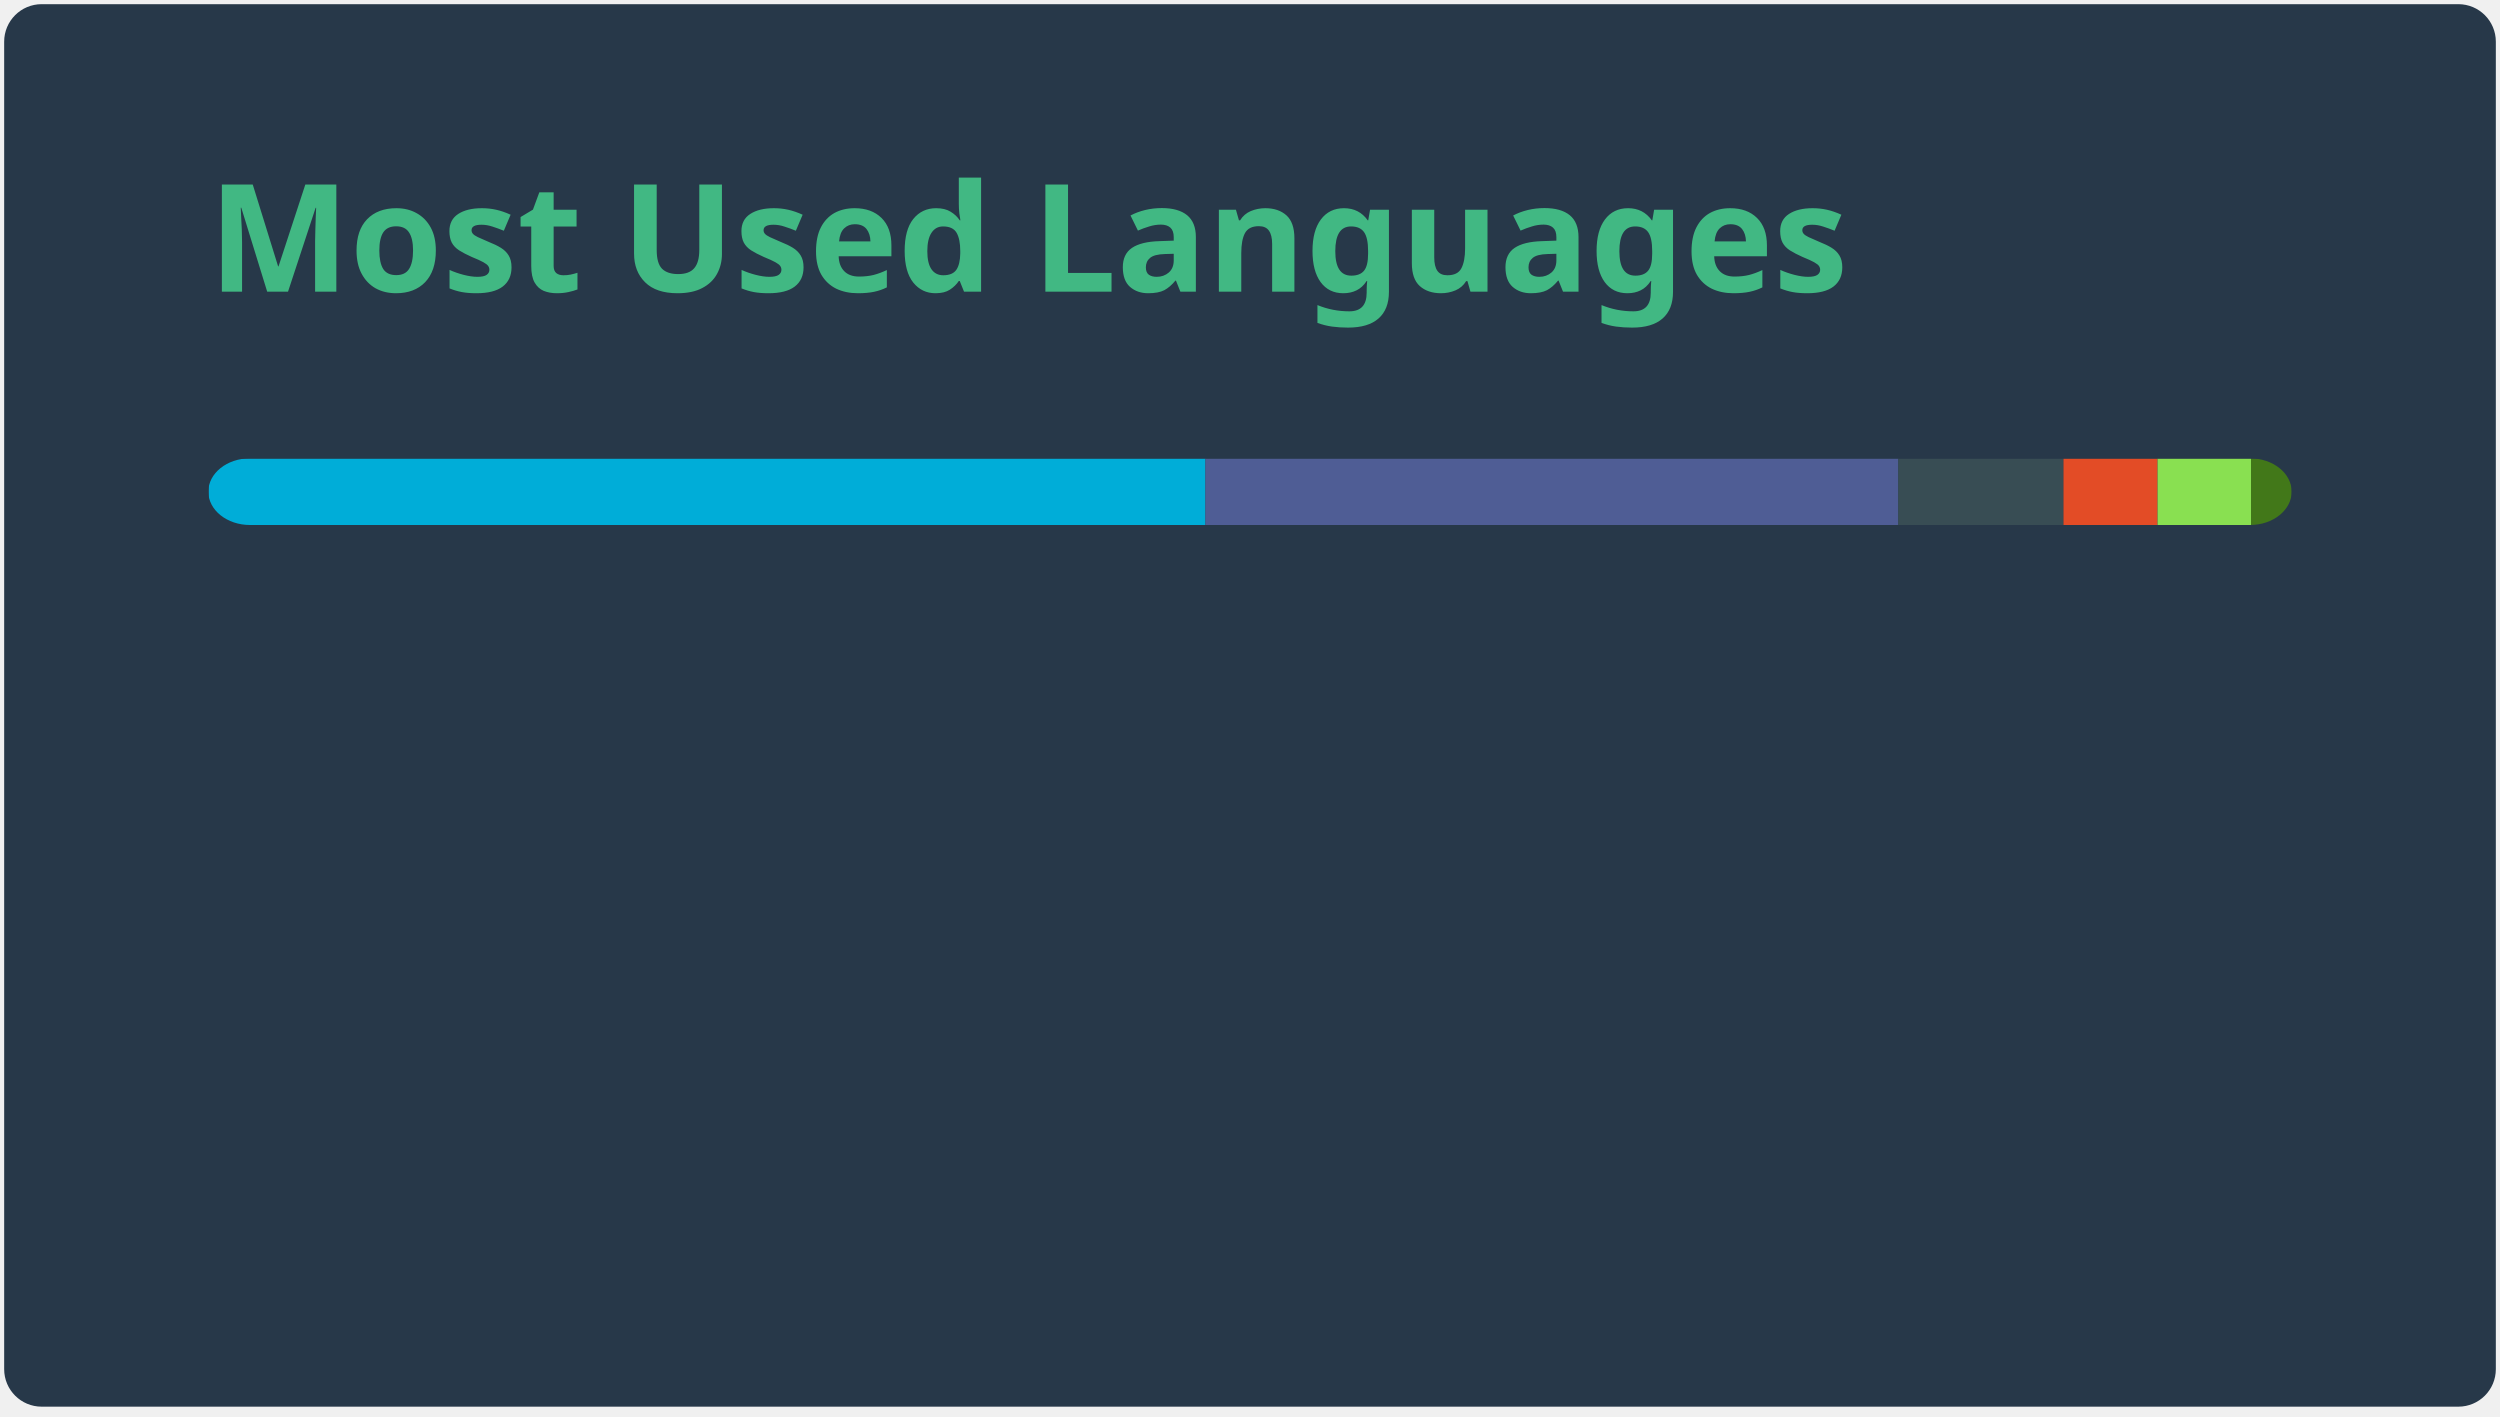
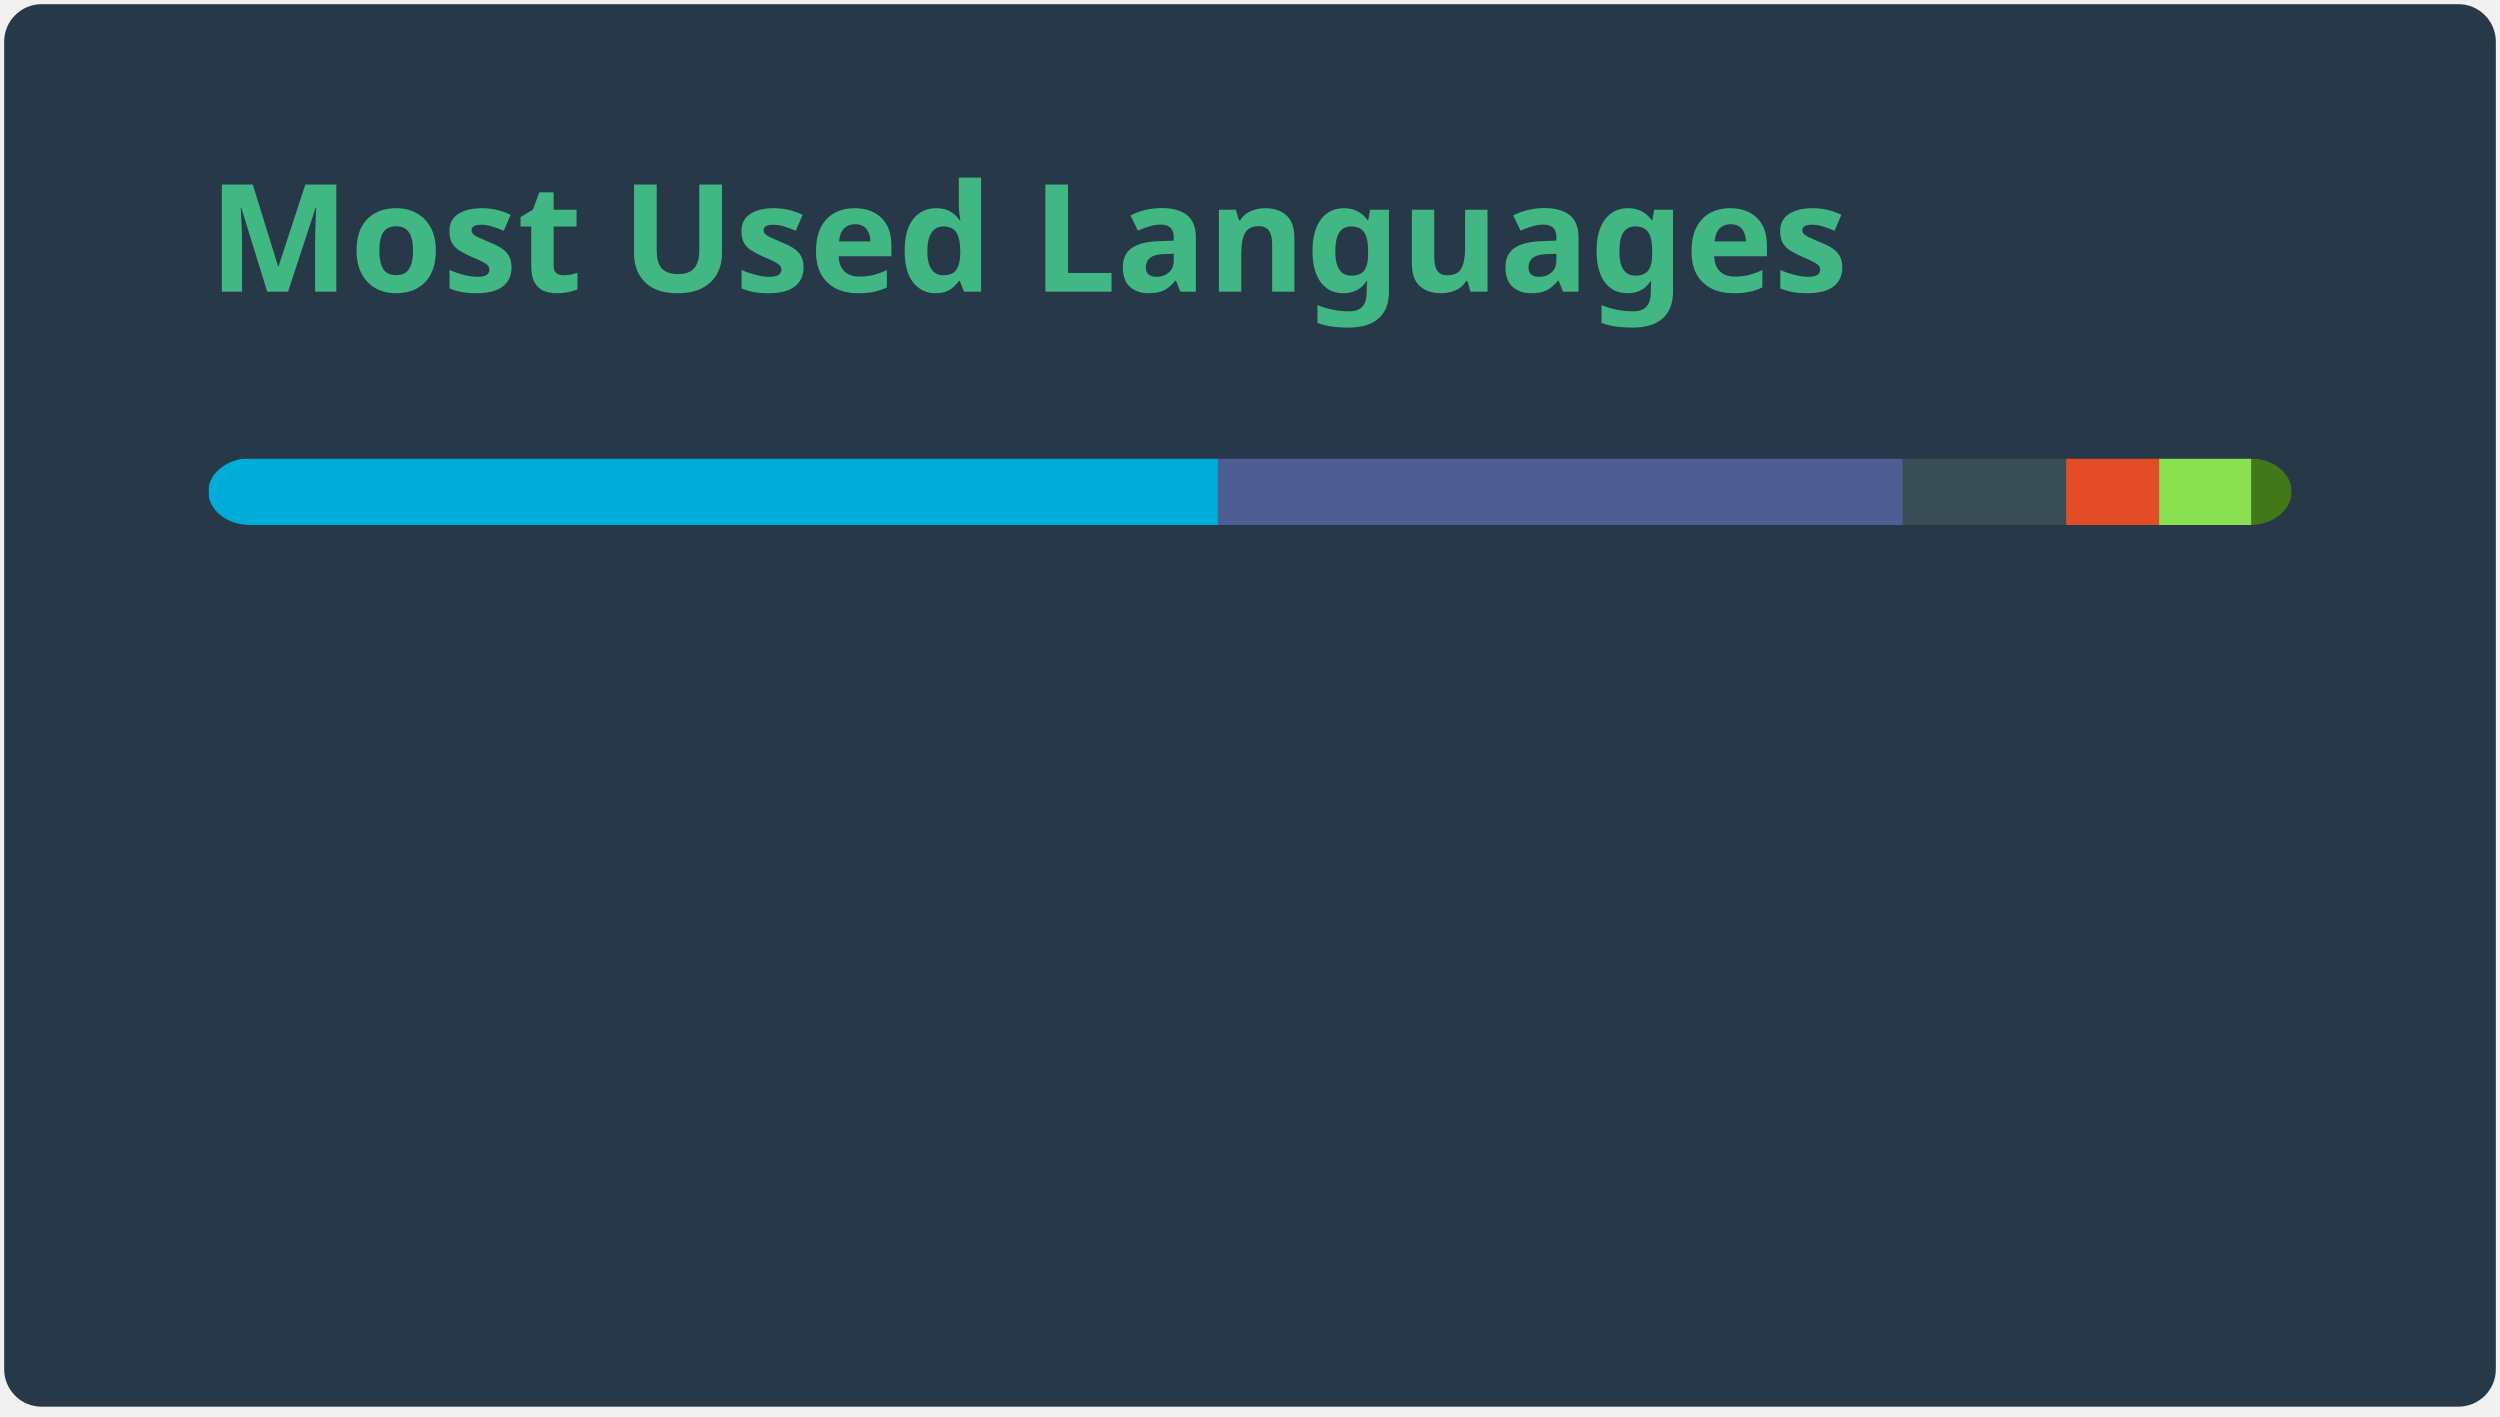
<svg xmlns="http://www.w3.org/2000/svg" width="300" height="170" viewBox="0 0 300 170" fill="none" role="img" aria-labelledby="descId">
  <style>
        .header {
            font: 600 18px 'Segoe UI', Ubuntu, Sans-Serif;
            fill: #41b883;
            animation: fadeInAnimation 0.8s ease-in-out forwards;
        }
        @supports(-moz-appearance: auto) {
             
            .header { font-size: 15.5px; }
        }

        @keyframes slideInAnimation {
            from {
                width: 0;
            }
            to {
                width: calc(100%-100px);
            }
        }
        @keyframes growWidthAnimation {
            from {
                width: 0;
            }
            to {
                width: 100%;
            }
        }
        .stat {
            font: 600 14px 'Segoe UI', Ubuntu, "Helvetica Neue", Sans-Serif; fill: #fffefe;
        }
        @supports(-moz-appearance: auto) {
             
            .stat { font-size:12px; }
        }
        .bold { font-weight: 700 }
        .lang-name {
            font: 400 11px "Segoe UI", Ubuntu, Sans-Serif;
            fill: #fffefe;
        }
        .stagger {
            opacity: 0;
            animation: fadeInAnimation 0.3s ease-in-out forwards;
        }
        #rect-mask rect{
            animation: slideInAnimation 1s ease-in-out forwards;
        }
        .lang-progress{
            animation: growWidthAnimation 0.6s ease-in-out forwards;
        }



         
        @keyframes scaleInAnimation {
            from {
                transform: translate(-5px, 5px) scale(0);
            }
            to {
                transform: translate(-5px, 5px) scale(1);
            }
        }
        @keyframes fadeInAnimation {
            from {
                opacity: 0;
            }
            to {
                opacity: 1;
            }
        }
    </style>
  <rect x="0.5" y="0.5" rx="4.5" height="99%" stroke="#e4e2e2" width="299" fill="#273849" stroke-opacity="0" />
  <g transform="translate(25, 35)">
    <g transform="translate(0, 0)">
      <text x="0" y="0" class="header">Most Used Languages</text>
    </g>
  </g>
  <g transform="translate(0, 55)">
    <svg x="25">
      <mask id="rect-mask">
        <rect x="0" y="0" width="250" height="8" fill="white" rx="5" />
      </mask>
-       <rect mask="url(#rect-mask)" x="0" y="0" width="119.655" height="8" fill="#00ADD8" />
-       <rect mask="url(#rect-mask)" x="119.655" y="0" width="83.143" height="8" fill="#4F5D95" />
-       <rect mask="url(#rect-mask)" x="202.798" y="0" width="19.819" height="8" fill="#384d54" />
-       <rect mask="url(#rect-mask)" x="222.617" y="0" width="11.29" height="8" fill="#e34c26" />
-       <rect mask="url(#rect-mask)" x="233.907" y="0" width="11.215" height="8" fill="#89e051" />
-       <rect mask="url(#rect-mask)" x="245.122" y="0" width="4.878" height="8" fill="#427819" />
+       <rect mask="url(#rect-mask)" x="0" y="0" width="121.153" height="8" fill="#00ADD8" />
+       <rect mask="url(#rect-mask)" x="121.153" y="0" width="82.188" height="8" fill="#4F5D95" />
+       <rect mask="url(#rect-mask)" x="203.341" y="0" width="19.591" height="8" fill="#384d54" />
+       <rect mask="url(#rect-mask)" x="222.932" y="0" width="11.16" height="8" fill="#e34c26" />
+       <rect mask="url(#rect-mask)" x="234.092" y="0" width="11.086" height="8" fill="#89e051" />
+       <rect mask="url(#rect-mask)" x="245.178" y="0" width="4.822" height="8" fill="#427819" />
      <g transform="translate(0, 25)">
        <g transform="translate(0, 0)">
          <g transform="translate(0, 0)">
            <g class="stagger" style="animation-delay: 450ms">
              <circle cx="5" cy="6" r="5" fill="#00ADD8" />
              <text x="15" y="10" class="lang-name">
-                                     Go 47.86%
+                                     Go 48.46%
                                </text>
            </g>
          </g>
          <g transform="translate(0, 25)">
            <g class="stagger" style="animation-delay: 600ms">
              <circle cx="5" cy="6" r="5" fill="#4F5D95" />
              <text x="15" y="10" class="lang-name">
-                                     PHP 33.26%
+                                     PHP 32.88%
                                </text>
            </g>
          </g>
          <g transform="translate(0, 50)">
            <g class="stagger" style="animation-delay: 750ms">
              <circle cx="5" cy="6" r="5" fill="#384d54" />
              <text x="15" y="10" class="lang-name">
-                                     Dockerfile 7.93%
+                                     Dockerfile 7.84%
                                </text>
            </g>
          </g>
        </g>
        <g transform="translate(150, 0)">
          <g transform="translate(0, 0)">
            <g class="stagger" style="animation-delay: 450ms">
              <circle cx="5" cy="6" r="5" fill="#e34c26" />
              <text x="15" y="10" class="lang-name">
-                                     HTML 4.52%
+                                     HTML 4.46%
                                </text>
            </g>
          </g>
          <g transform="translate(0, 25)">
            <g class="stagger" style="animation-delay: 600ms">
              <circle cx="5" cy="6" r="5" fill="#89e051" />
              <text x="15" y="10" class="lang-name">
-                                     Shell 4.49%
+                                     Shell 4.43%
                                </text>
            </g>
          </g>
          <g transform="translate(0, 50)">
            <g class="stagger" style="animation-delay: 750ms">
              <circle cx="5" cy="6" r="5" fill="#427819" />
              <text x="15" y="10" class="lang-name">
-                                     Makefile 1.95%
+                                     Makefile 1.93%
                                </text>
            </g>
          </g>
        </g>
      </g>
    </svg>
  </g>
</svg>
